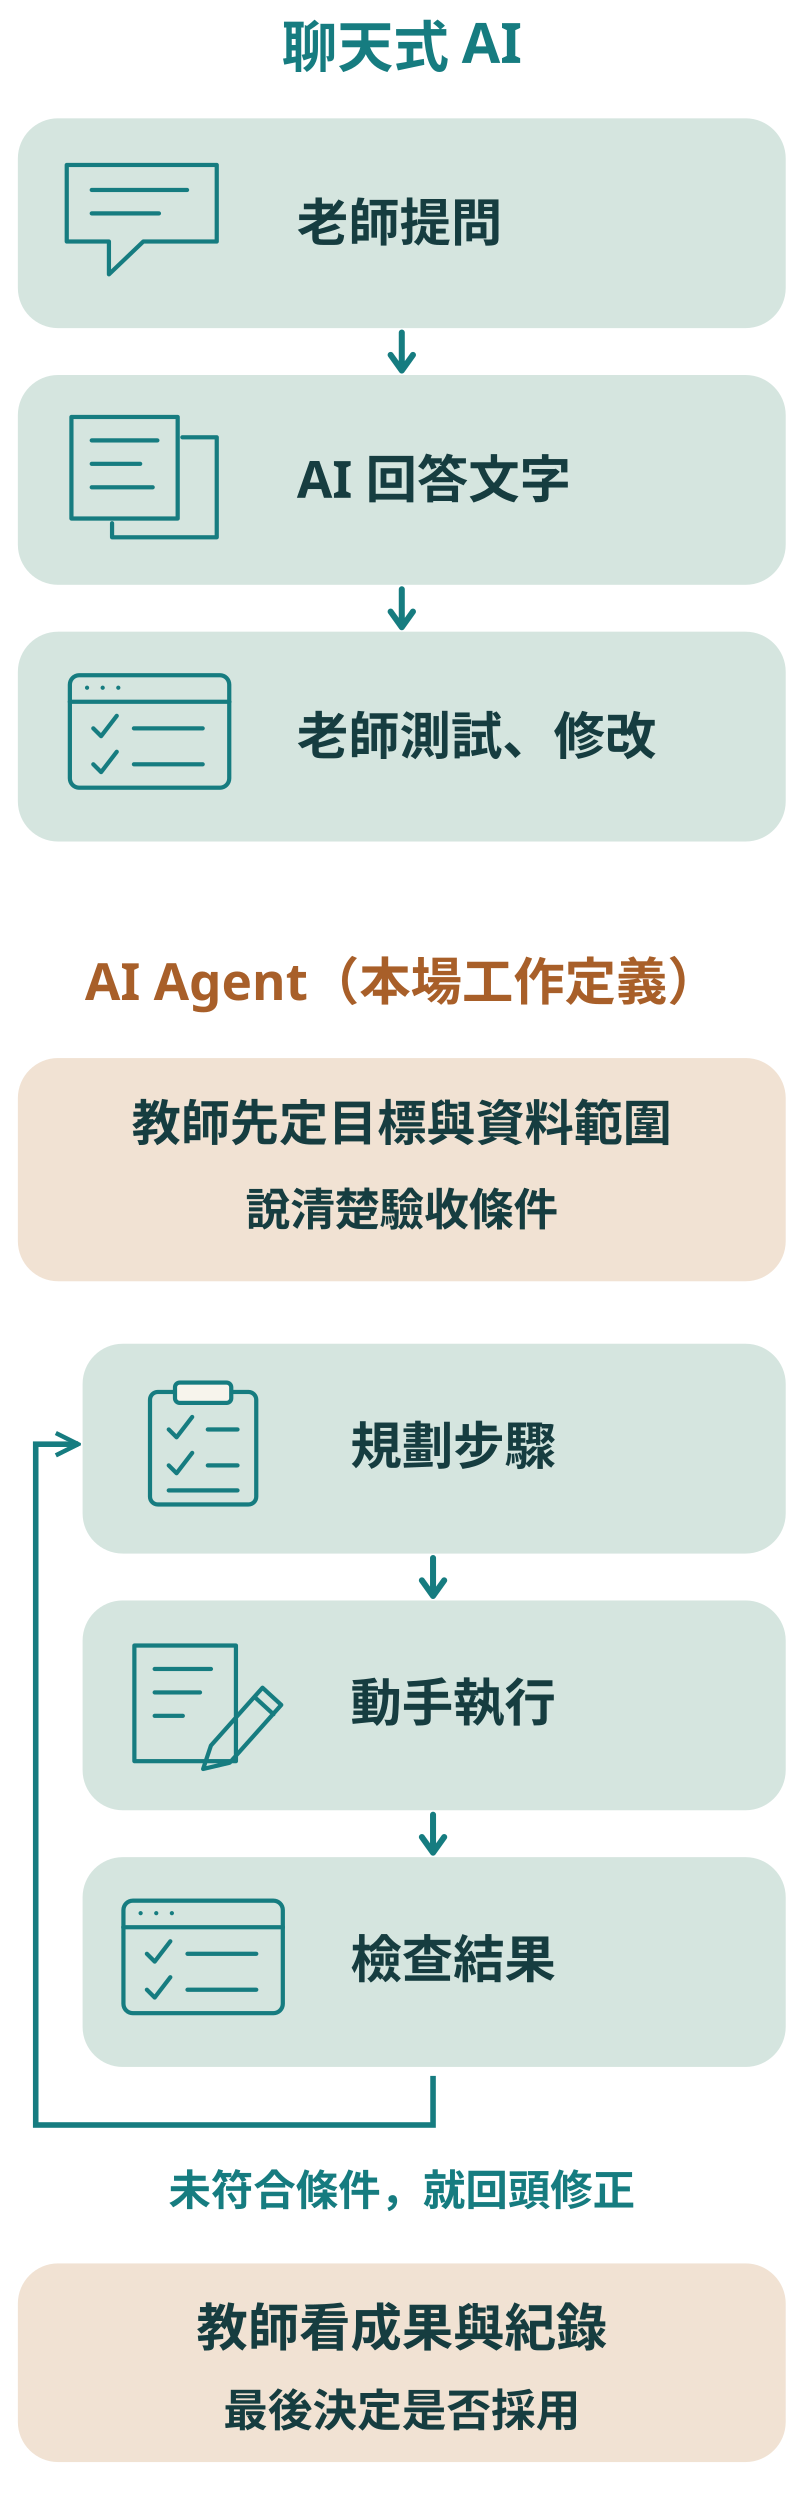
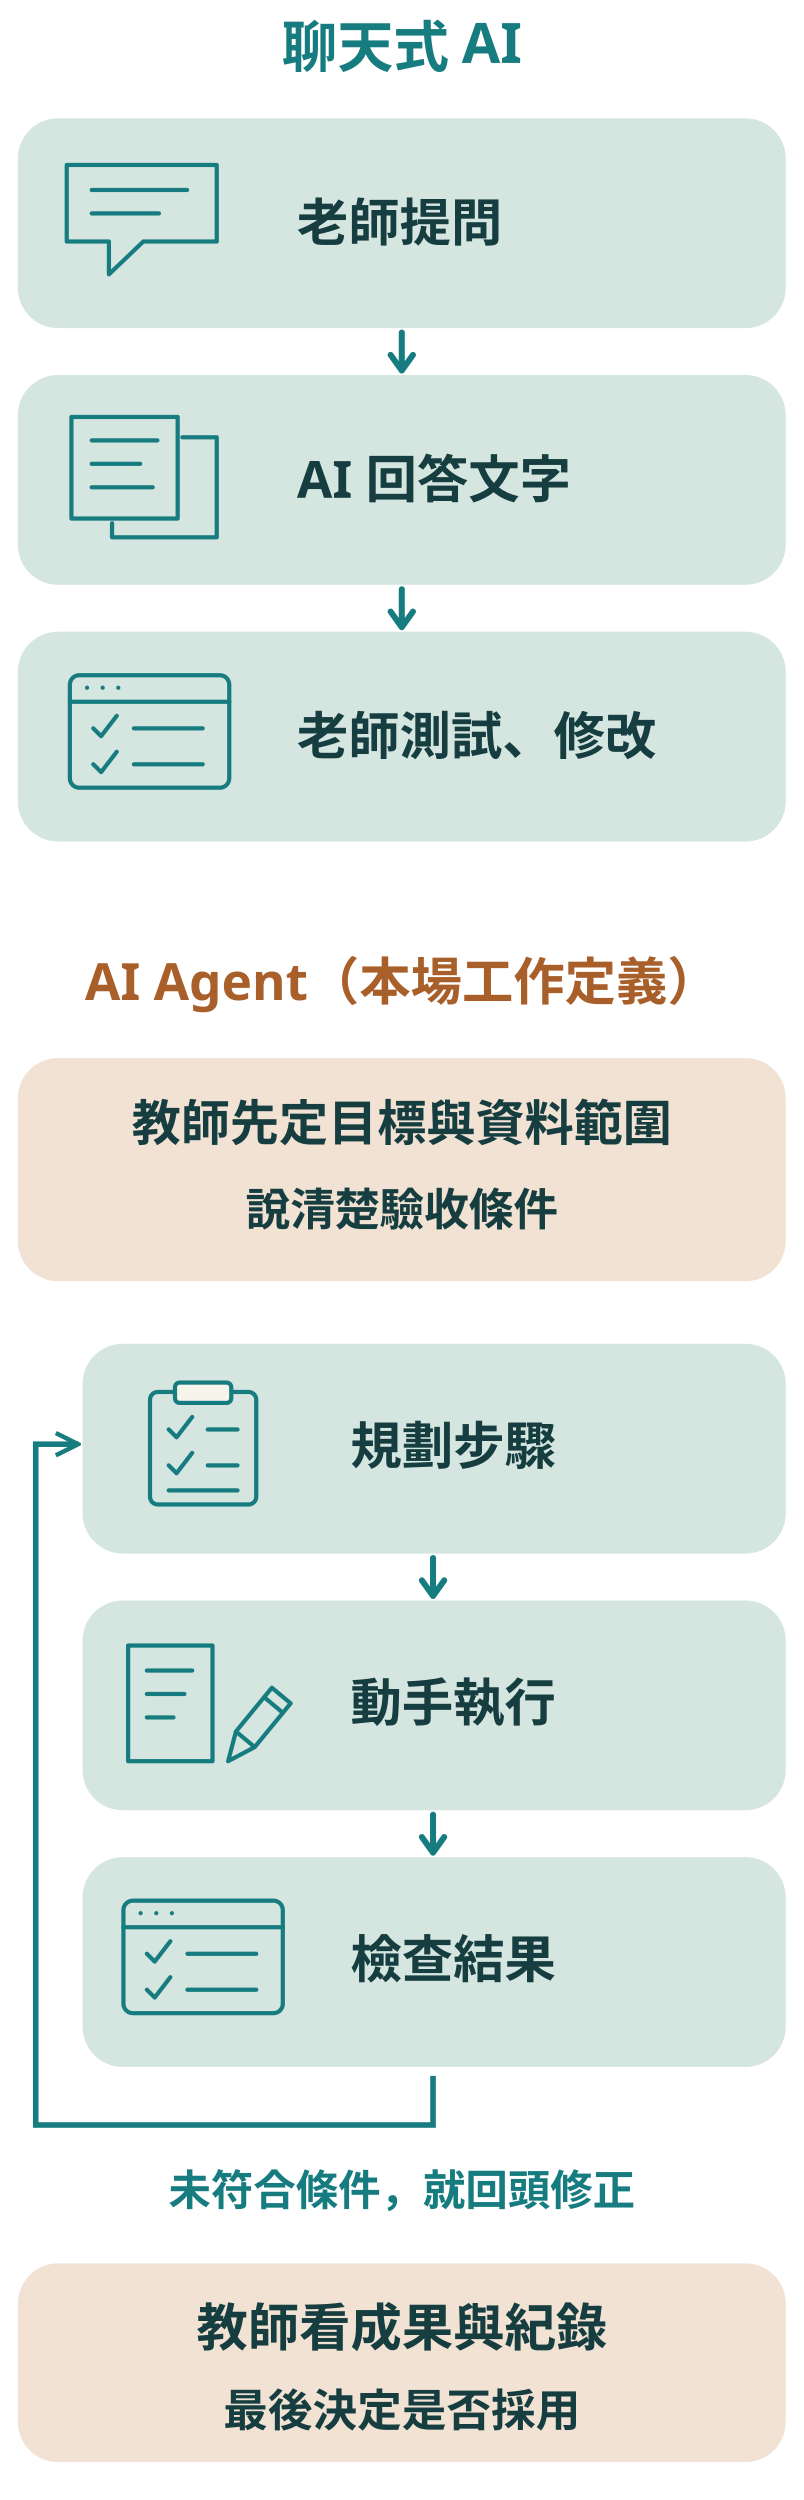
<svg xmlns="http://www.w3.org/2000/svg" width="360" height="1120" viewBox="0 0 360 1120" role="img" aria-labelledby="title desc">
  <defs>
    <marker id="arrow" viewBox="0 0 10 10" refX="9" refY="5" markerWidth="5" markerHeight="5" orient="auto">
      <path d="M1 1 L9 5 L1 9" fill="none" stroke="#167C80" stroke-width="1.6" />
    </marker>
  </defs>
  <g font-family="Noto Sans TC, PingFang TC, Microsoft JhengHei, sans-serif">
    <text x="180" y="30" font-size="25" fill="#167C80" font-weight="800" text-anchor="middle">聊天式 AI</text>
    <rect x="8" y="53" width="344" height="94" rx="18" fill="#D5E5DF" />
    <g transform="translate(25 69) scale(0.7)" fill="none" stroke="#167C80" stroke-width="2.7" stroke-linecap="round" stroke-linejoin="round">
      <path d="M7 7 h96 v49 H56 L34 77 V56 H7 Z M23 23 h61 M23 38 h43" />
    </g>
    <text x="133" y="108" font-size="23" fill="#163D40" font-weight="800" text-anchor="start">老師提問</text>
    <path d="M180 149 V166 m-5-7 l5 7 5-7" fill="none" stroke="#167C80" stroke-width="2.7" stroke-linecap="round" stroke-linejoin="round" />
    <rect x="8" y="168" width="344" height="94" rx="18" fill="#D5E5DF" />
    <g transform="translate(25 184) scale(0.7)" fill="none" stroke="#167C80" stroke-width="2.7" stroke-linecap="round" stroke-linejoin="round">
      <path d="M10 4 h68 v65 H10 Z M23 19 h42 M23 34 h31 M23 49 h39 M81 17 h22 v64 H36 v-9" />
    </g>
    <text x="133" y="223" font-size="23" fill="#163D40" font-weight="800" text-anchor="start">AI 回答文字</text>
    <path d="M180 264 V281 m-5-7 l5 7 5-7" fill="none" stroke="#167C80" stroke-width="2.7" stroke-linecap="round" stroke-linejoin="round" />
    <rect x="8" y="283" width="344" height="94" rx="18" fill="#D5E5DF" />
    <g transform="translate(25 299) scale(0.7)" fill="none" stroke="#167C80" stroke-width="2.7" stroke-linecap="round" stroke-linejoin="round">
      <rect x="9" y="5" width="102" height="72" rx="6" />
      <path d="M9 22 h102 M20 13 h0 M30 13 h0 M40 13 h0 M24 39 l5 5 10-13 M50 39 h44 M24 62 l5 5 10-13 M50 62 h44" />
    </g>
    <text x="133" y="338" font-size="23" fill="#163D40" font-weight="800" text-anchor="start">老師測試、修改</text>
    <text x="180" y="448" font-size="23" fill="#A85F29" font-weight="800" text-anchor="middle">AI Agent（本場工作定義）</text>
    <rect x="8" y="474" width="344" height="100" rx="18" fill="#F1E2D3" />
    <text x="180" y="511" font-size="22" fill="#163D40" font-weight="800" text-anchor="middle">教師先定目標與資料範圍</text>
    <text x="180" y="549" font-size="20" fill="#163D40" font-weight="700" text-anchor="middle">說清楚驗收條件</text>
    <rect x="37" y="602" width="315" height="94" rx="18" fill="#D5E5DF" />
    <g transform="translate(49 618) scale(0.7)" fill="none" stroke="#167C80" stroke-width="2.7" stroke-linecap="round" stroke-linejoin="round">
      <rect x="26" y="8" width="68" height="72" rx="5" />
      <rect x="42" y="2" width="36" height="13" rx="3" fill="#F7F4EC" />
      <path d="M38 32 l5 5 10-13 M63 32 h19 M38 55 l5 5 10-13 M63 55 h19 M38 71 h44" />
    </g>
    <text x="157" y="656" font-size="23" fill="#163D40" font-weight="800" text-anchor="start">規劃步驟</text>
    <path d="M194 698 V715 m-5-7 l5 7 5-7" fill="none" stroke="#167C80" stroke-width="2.7" stroke-linecap="round" stroke-linejoin="round" />
    <rect x="37" y="717" width="315" height="94" rx="18" fill="#D5E5DF" />
    <g transform="translate(49 733) scale(0.7)" fill="none" stroke="#167C80" stroke-width="2.7" stroke-linecap="round" stroke-linejoin="round">
-       <path d="M16 6 h65 v74 H16 Z M29 21 h36 M29 36 h29 M29 51 h18 M65 70 l33-37 12 11-33 37-17 4 Z M93 39 l12 11" />
+       <path d="M12 6 h54 v74 H12 Z M24 22 h29 M24 37 h24 M24 52 h17" />
+       <path d="M76 80 l5-19 23-28 12 10-23 28 Z M81 61 l12 10 M99 39 l12 10" />
    </g>
    <text x="157" y="771" font-size="23" fill="#163D40" font-weight="800" text-anchor="start">動手執行</text>
    <path d="M194 813 V830 m-5-7 l5 7 5-7" fill="none" stroke="#167C80" stroke-width="2.7" stroke-linecap="round" stroke-linejoin="round" />
    <rect x="37" y="832" width="315" height="94" rx="18" fill="#D5E5DF" />
    <g transform="translate(49 848) scale(0.7)" fill="none" stroke="#167C80" stroke-width="2.7" stroke-linecap="round" stroke-linejoin="round">
      <rect x="9" y="5" width="102" height="72" rx="6" />
      <path d="M9 22 h102 M20 13 h0 M30 13 h0 M40 13 h0 M24 39 l5 5 10-13 M50 39 h44 M24 62 l5 5 10-13 M50 62 h44" />
    </g>
    <text x="157" y="886" font-size="23" fill="#163D40" font-weight="800" text-anchor="start">檢查結果</text>
    <path d="M194 930 V952 H16 V647 H35" fill="none" stroke="#167C80" stroke-width="2.5" marker-end="url(#arrow)" />
    <text x="180" y="988" font-size="19" fill="#167C80" font-weight="700" text-anchor="middle">未符合條件，就回頭修正</text>
    <rect x="8" y="1014" width="344" height="89" rx="18" fill="#F1E2D3" />
    <text x="180" y="1051" font-size="23" fill="#163D40" font-weight="800" text-anchor="middle">教師看成果與紀錄</text>
    <text x="180" y="1087" font-size="20" fill="#163D40" font-weight="700" text-anchor="middle">最後決定是否採用</text>
  </g>
</svg>
